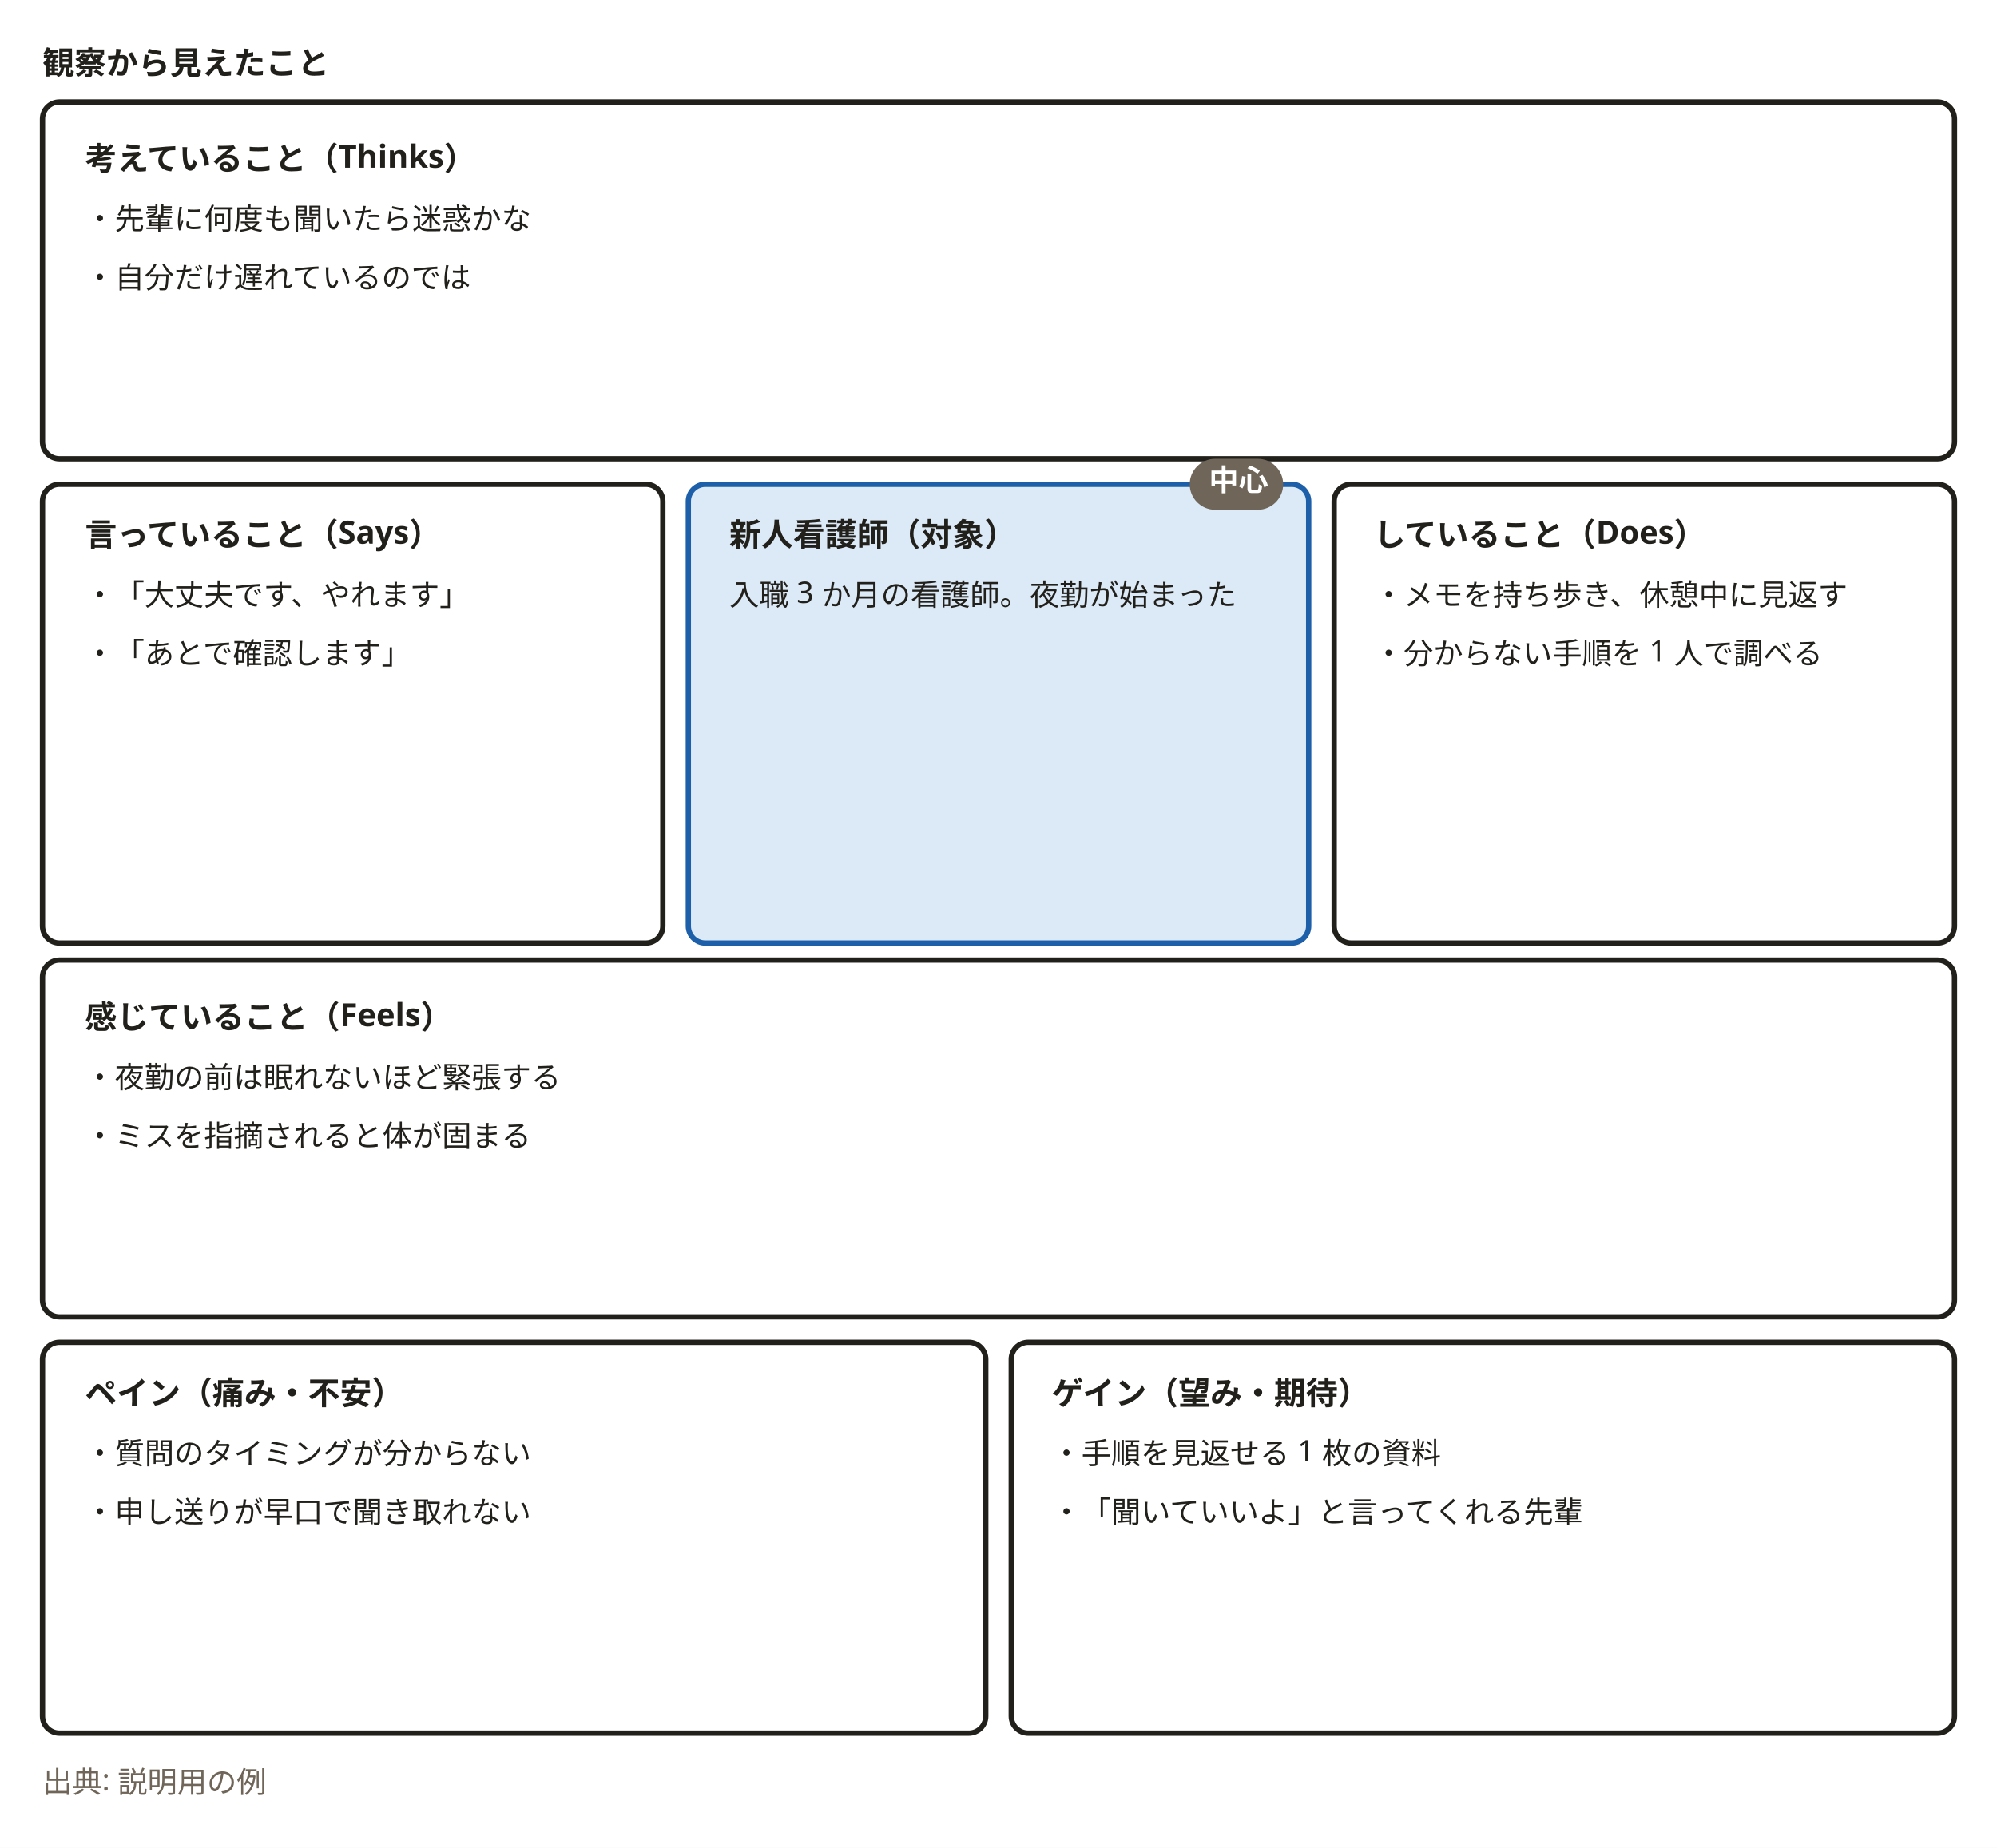
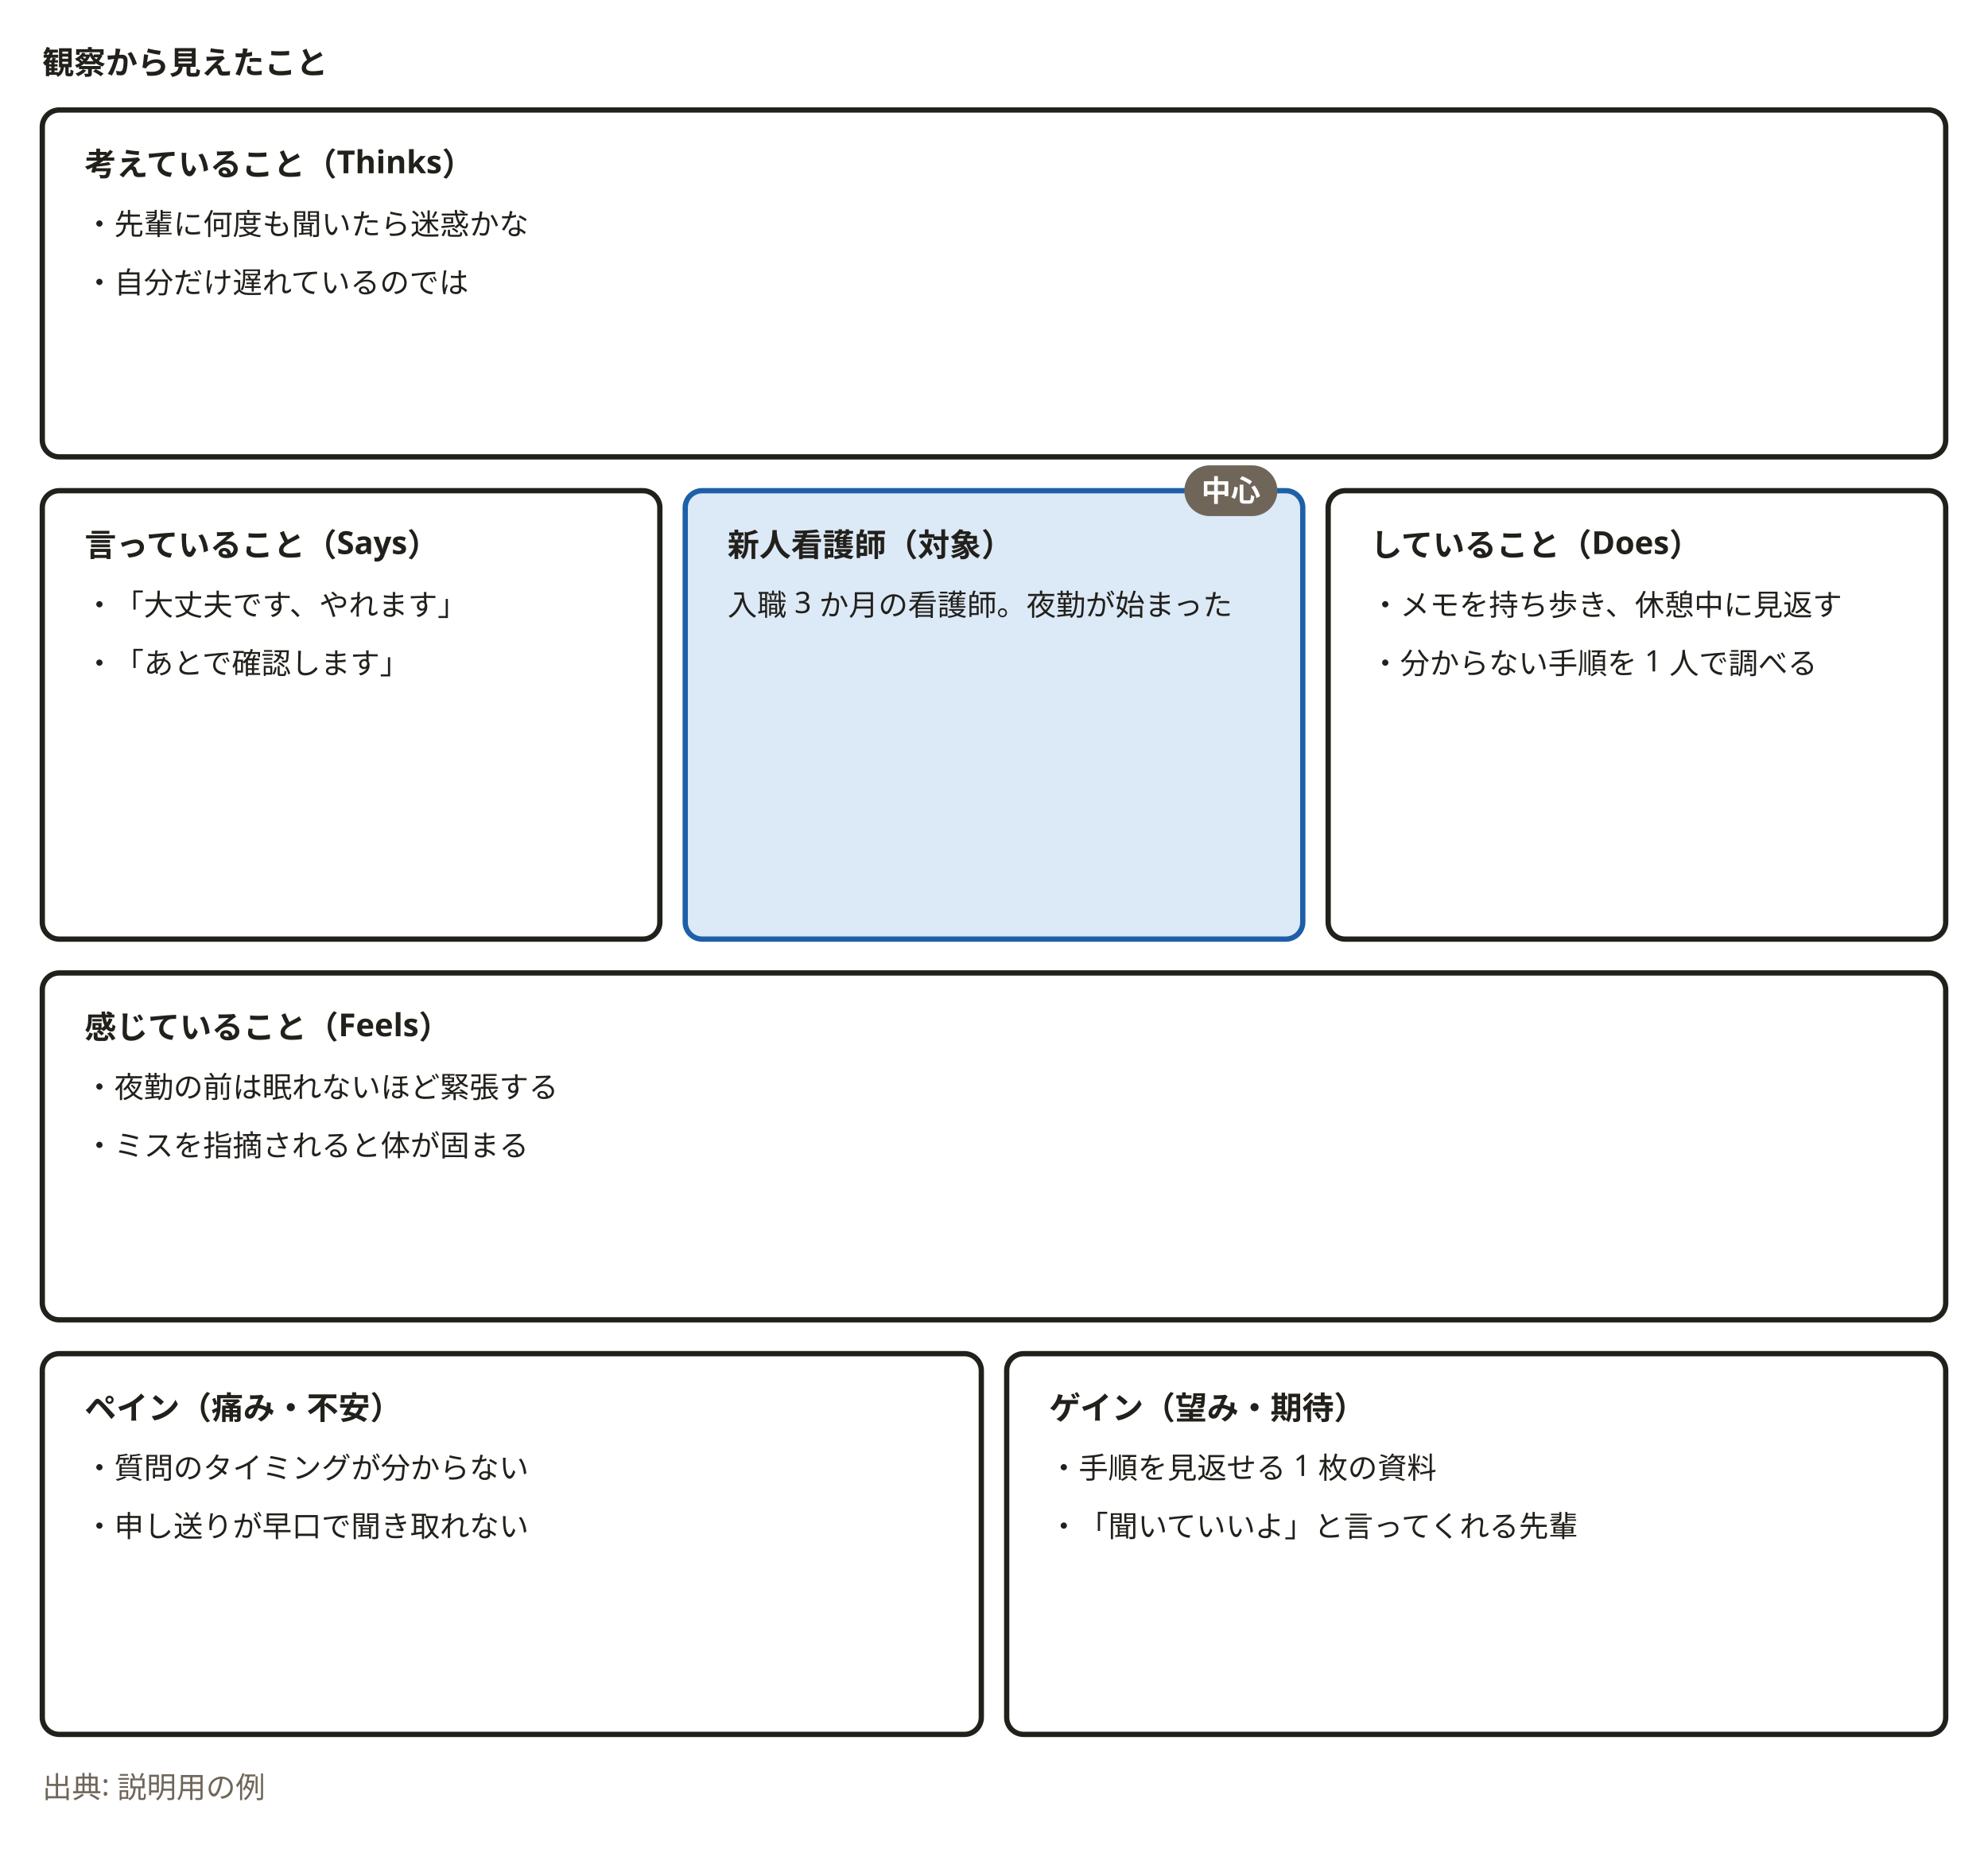
- <svg xmlns="http://www.w3.org/2000/svg" width="940" height="870" viewBox="0 0 940 870" role="img" aria-labelledby="svg-title svg-desc">
+ <svg xmlns="http://www.w3.org/2000/svg" width="940" height="876" viewBox="0 0 940 876" role="img" aria-labelledby="svg-title svg-desc">
  <style>
    text { font-family: 'Hiragino Sans','Hiragino Kaku Gothic ProN','Yu Gothic','YuGothic',Meiryo,'Noto Sans JP',sans-serif; }
    .emoji { font-family: 'Noto Color Emoji','Segoe UI Emoji',sans-serif; }
  </style>
-   <rect x="0" y="0" width="940" height="870" fill="#ffffff" />
+   <rect x="0" y="0" width="940" height="876" fill="#ffffff" />
  <text x="20" y="35" font-size="15" font-weight="700" fill="#22201b">観察から見えたこと</text>
-   <rect x="20" y="48" width="900" height="168" rx="8" fill="#ffffff" stroke="#22201b" stroke-width="2.5" />
-   <text x="40" y="80" font-size="15" font-weight="700" fill="#22201b">考えていること（Thinks）</text>
-   <text x="40" y="108" font-size="14" font-weight="400" fill="#22201b">・先輩に何度も聞いたら迷惑かな</text>
-   <text x="40" y="135.6" font-size="14" font-weight="400" fill="#22201b">・自分だけ遅れているのでは</text>
-   <rect x="20" y="228" width="292" height="216" rx="8" fill="#ffffff" stroke="#22201b" stroke-width="2.5" />
-   <text x="40" y="257.045" font-size="15" font-weight="700" fill="#22201b">言っていること（Says）</text>
-   <text x="40" y="285.045" font-size="14" font-weight="400" fill="#22201b">・「大丈夫です、やれます」</text>
-   <text x="40" y="312.645" font-size="14" font-weight="400" fill="#22201b">・「あとで確認します」</text>
-   <rect x="324" y="228" width="292" height="216" rx="8" fill="#dce9f7" stroke="#1d5fa8" stroke-width="2.5" />
-   <text x="343.333" y="257.045" font-size="15" font-weight="700" fill="#22201b">新人看護師（対象）</text>
-   <text x="343.333" y="285.045" font-size="14" font-weight="400" fill="#22201b">入職 3 か月の看護師。夜勤が始まった</text>
-   <rect x="560" y="216" width="44" height="24" rx="12" fill="#6f6659" />
-   <text x="583" y="231" text-anchor="middle" font-size="14" font-weight="700" fill="#ffffff">中心</text>
-   <rect x="628" y="228" width="292" height="216" rx="8" fill="#ffffff" stroke="#22201b" stroke-width="2.5" />
-   <text x="646.667" y="257.045" font-size="15" font-weight="700" fill="#22201b">していること（Does）</text>
-   <text x="646.667" y="285.045" font-size="14" font-weight="400" fill="#22201b">・メモを持ち歩き、休憩中に見返す</text>
-   <text x="646.667" y="312.645" font-size="14" font-weight="400" fill="#22201b">・分からない手順を 1 人で調べる</text>
-   <rect x="20" y="452" width="900" height="168" rx="8" fill="#ffffff" stroke="#22201b" stroke-width="2.5" />
-   <text x="40" y="484.205" font-size="15" font-weight="700" fill="#22201b">感じていること（Feels）</text>
-   <text x="40" y="512.205" font-size="14" font-weight="400" fill="#22201b">・夜勤の前は眠れないほど緊張する</text>
-   <text x="40" y="539.805" font-size="14" font-weight="400" fill="#22201b">・ミスを指摘されると体が固まる</text>
-   <rect x="20" y="632" width="444" height="184" rx="8" fill="#ffffff" stroke="#22201b" stroke-width="2.5" />
-   <text x="40" y="661.25" font-size="15" font-weight="700" fill="#22201b">ペイン（痛み・不安）</text>
-   <text x="40" y="689.25" font-size="14" font-weight="400" fill="#22201b">・質問のタイミングが分からない</text>
-   <text x="40" y="716.85" font-size="14" font-weight="400" fill="#22201b">・申し送りが早口で聞き取れない</text>
-   <rect x="476" y="632" width="444" height="184" rx="8" fill="#ffffff" stroke="#22201b" stroke-width="2.5" />
-   <text x="495" y="661.25" font-size="15" font-weight="700" fill="#22201b">ゲイン（望み・期待）</text>
-   <text x="495" y="689.25" font-size="14" font-weight="400" fill="#22201b">・手順を見返せる 1 枚の資料</text>
-   <text x="495" y="716.85" font-size="14" font-weight="400" fill="#22201b">・「聞いていいよ」と言ってくれる先輩</text>
-   <text x="20" y="844" font-size="14" font-weight="400" fill="#6f6659">出典: 説明用の例</text>
+   <rect x="20" y="52" width="900" height="164" rx="8" fill="#ffffff" stroke="#22201b" stroke-width="2.5" />
+   <text x="40" y="83" font-size="15" font-weight="700" fill="#22201b">考えていること（Thinks）</text>
+   <text x="40" y="111" font-size="14" font-weight="400" fill="#22201b">・先輩に何度も聞いたら迷惑かな</text>
+   <text x="40" y="138.6" font-size="14" font-weight="400" fill="#22201b">・自分だけ遅れているのでは</text>
+   <rect x="20" y="232" width="292" height="212" rx="8" fill="#ffffff" stroke="#22201b" stroke-width="2.5" />
+   <text x="40" y="263" font-size="15" font-weight="700" fill="#22201b">言っていること（Says）</text>
+   <text x="40" y="291" font-size="14" font-weight="400" fill="#22201b">・「大丈夫です、やれます」</text>
+   <text x="40" y="318.6" font-size="14" font-weight="400" fill="#22201b">・「あとで確認します」</text>
+   <rect x="324" y="232" width="292" height="212" rx="8" fill="#dce9f7" stroke="#1d5fa8" stroke-width="2.5" />
+   <text x="344" y="263" font-size="15" font-weight="700" fill="#22201b">新人看護師（対象）</text>
+   <text x="344" y="291" font-size="14" font-weight="400" fill="#22201b">入職 3 か月の看護師。夜勤が始まった</text>
+   <rect x="560" y="220" width="44" height="24" rx="12" fill="#6f6659" />
+   <text x="582" y="237" text-anchor="middle" font-size="14" font-weight="700" fill="#ffffff">中心</text>
+   <rect x="628" y="232" width="292" height="212" rx="8" fill="#ffffff" stroke="#22201b" stroke-width="2.5" />
+   <text x="648" y="263" font-size="15" font-weight="700" fill="#22201b">していること（Does）</text>
+   <text x="648" y="291" font-size="14" font-weight="400" fill="#22201b">・メモを持ち歩き、休憩中に見返す</text>
+   <text x="648" y="318.6" font-size="14" font-weight="400" fill="#22201b">・分からない手順を 1 人で調べる</text>
+   <rect x="20" y="460" width="900" height="164" rx="8" fill="#ffffff" stroke="#22201b" stroke-width="2.5" />
+   <text x="40" y="491" font-size="15" font-weight="700" fill="#22201b">感じていること（Feels）</text>
+   <text x="40" y="519" font-size="14" font-weight="400" fill="#22201b">・夜勤の前は眠れないほど緊張する</text>
+   <text x="40" y="546.6" font-size="14" font-weight="400" fill="#22201b">・ミスを指摘されると体が固まる</text>
+   <rect x="20" y="640" width="444" height="180" rx="8" fill="#ffffff" stroke="#22201b" stroke-width="2.5" />
+   <text x="40" y="671" font-size="15" font-weight="700" fill="#22201b">ペイン（痛み・不安）</text>
+   <text x="40" y="699" font-size="14" font-weight="400" fill="#22201b">・質問のタイミングが分からない</text>
+   <text x="40" y="726.6" font-size="14" font-weight="400" fill="#22201b">・申し送りが早口で聞き取れない</text>
+   <rect x="476" y="640" width="444" height="180" rx="8" fill="#ffffff" stroke="#22201b" stroke-width="2.5" />
+   <text x="496" y="671" font-size="15" font-weight="700" fill="#22201b">ゲイン（望み・期待）</text>
+   <text x="496" y="699" font-size="14" font-weight="400" fill="#22201b">・手順を見返せる 1 枚の資料</text>
+   <text x="496" y="726.6" font-size="14" font-weight="400" fill="#22201b">・「聞いていいよ」と言ってくれる先輩</text>
+   <text x="20" y="850" font-size="14" font-weight="400" fill="#6f6659">出典: 説明用の例</text>
</svg>
